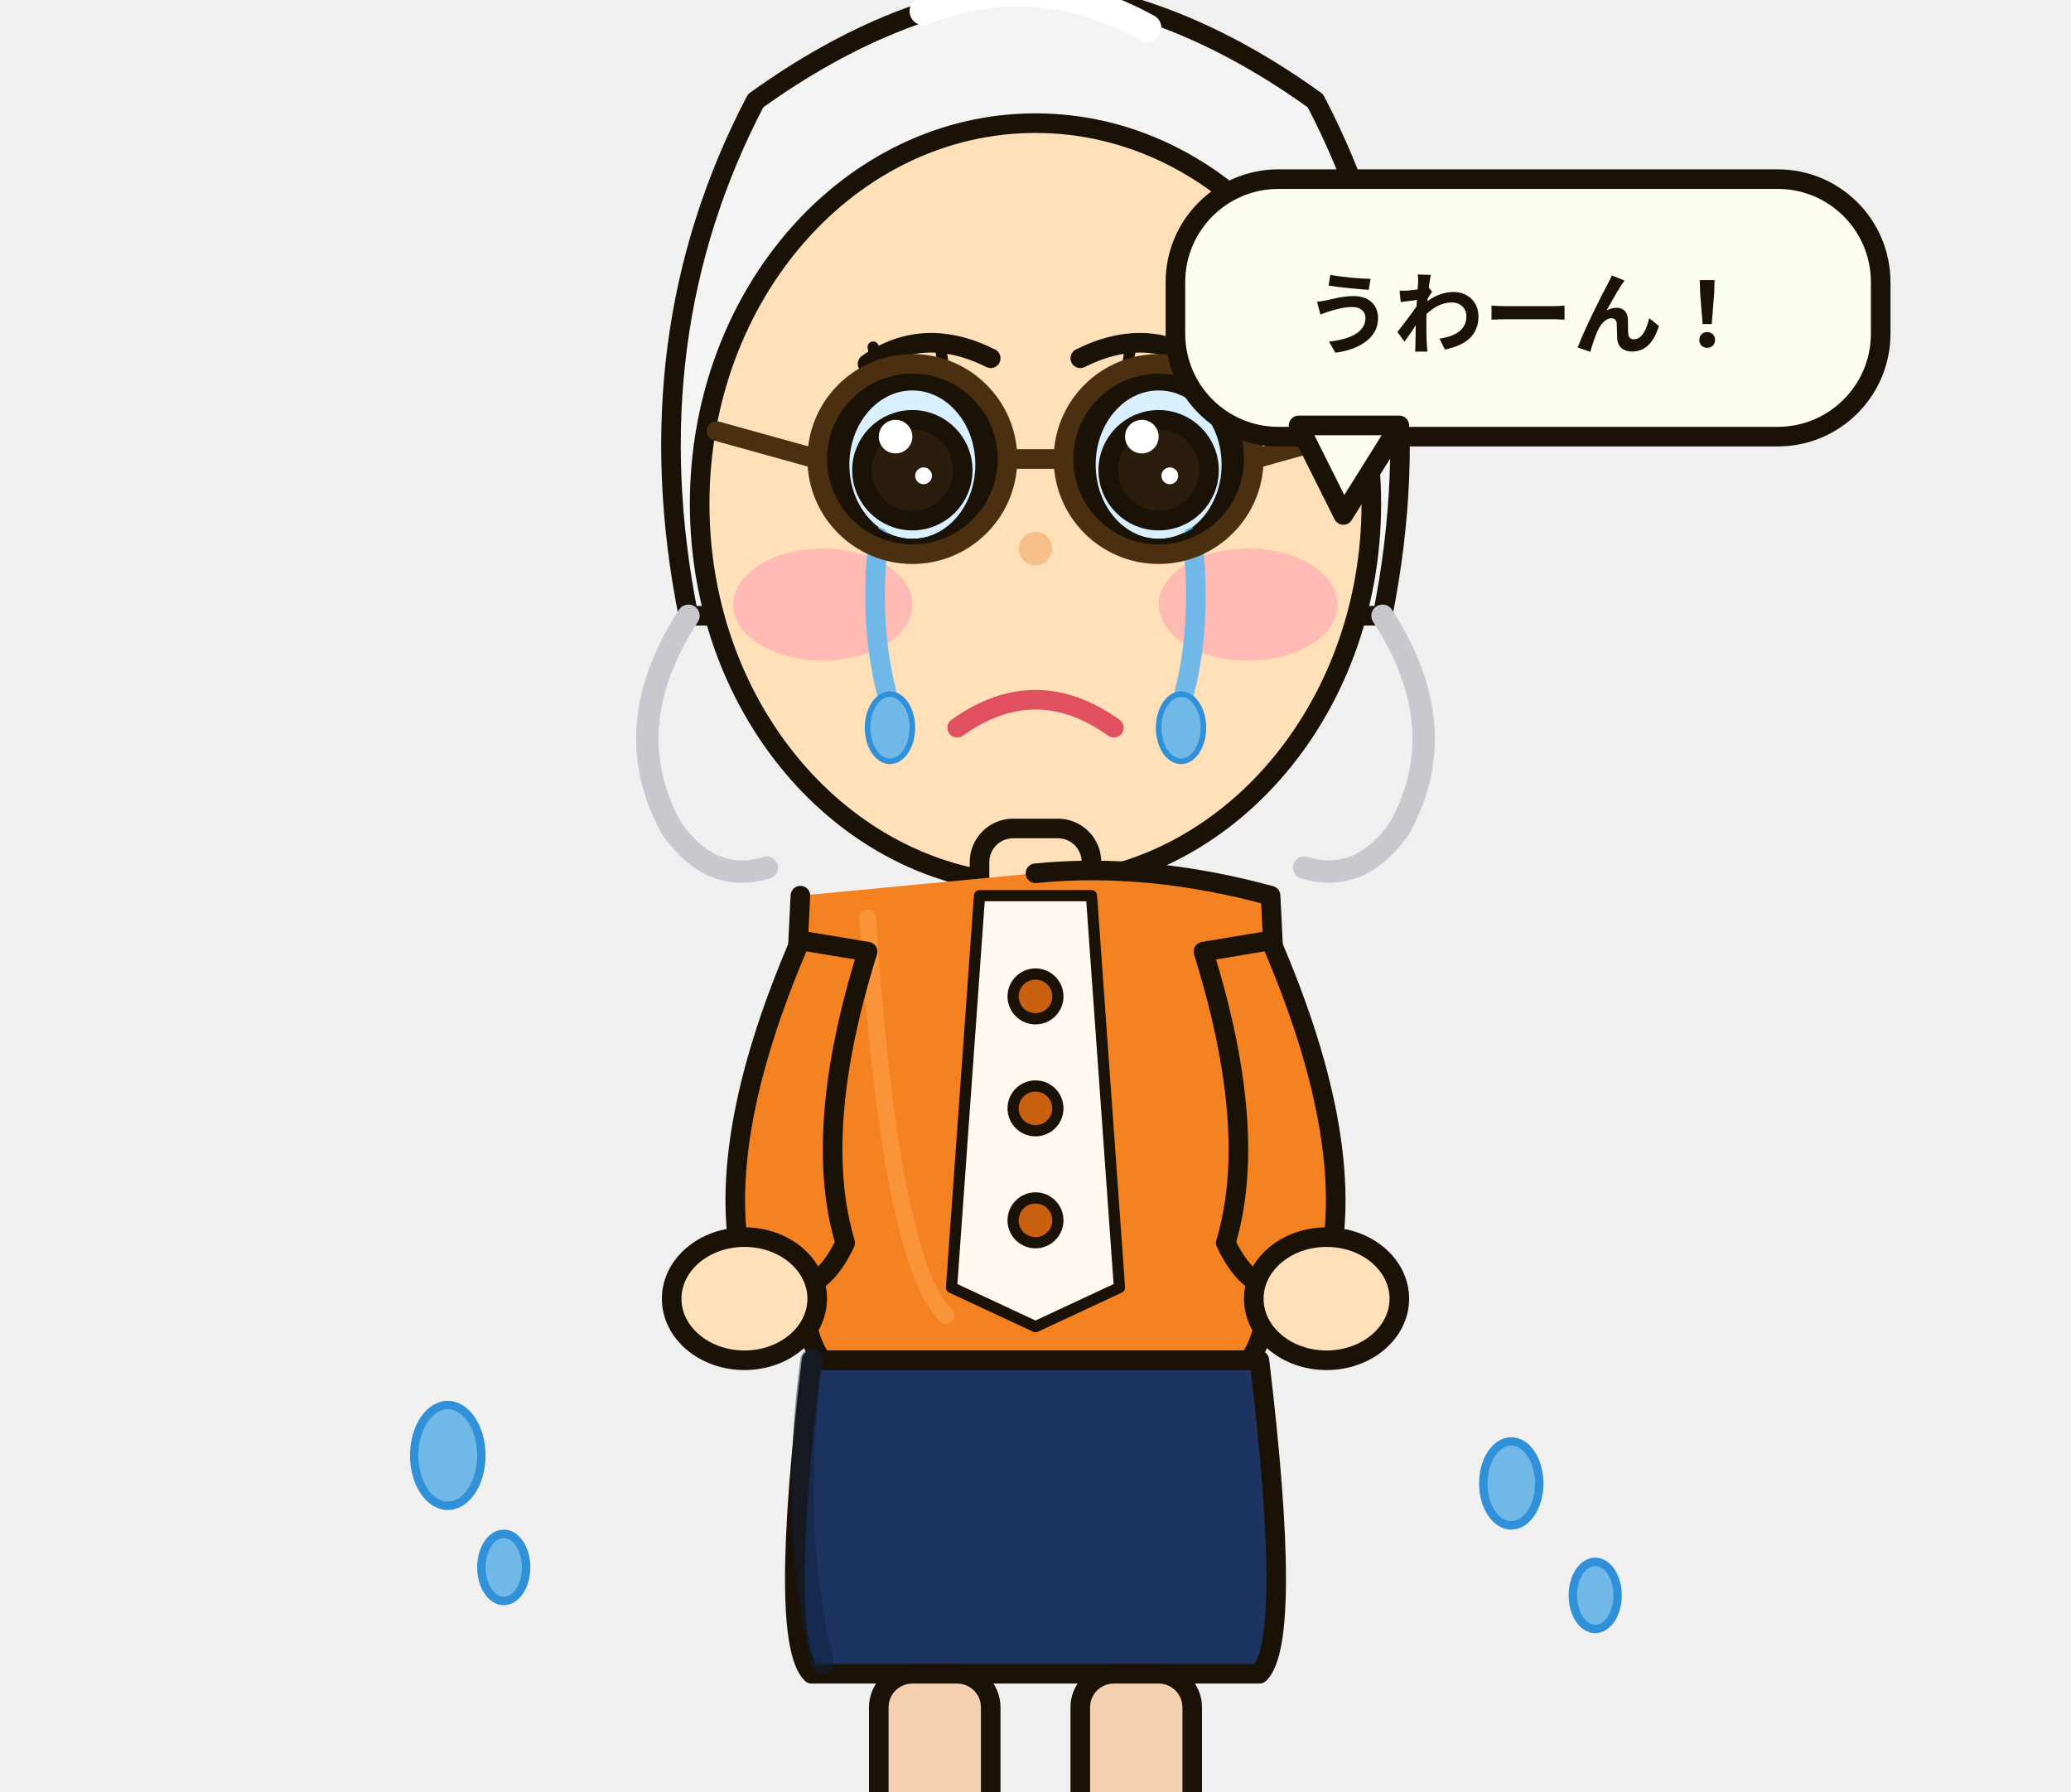
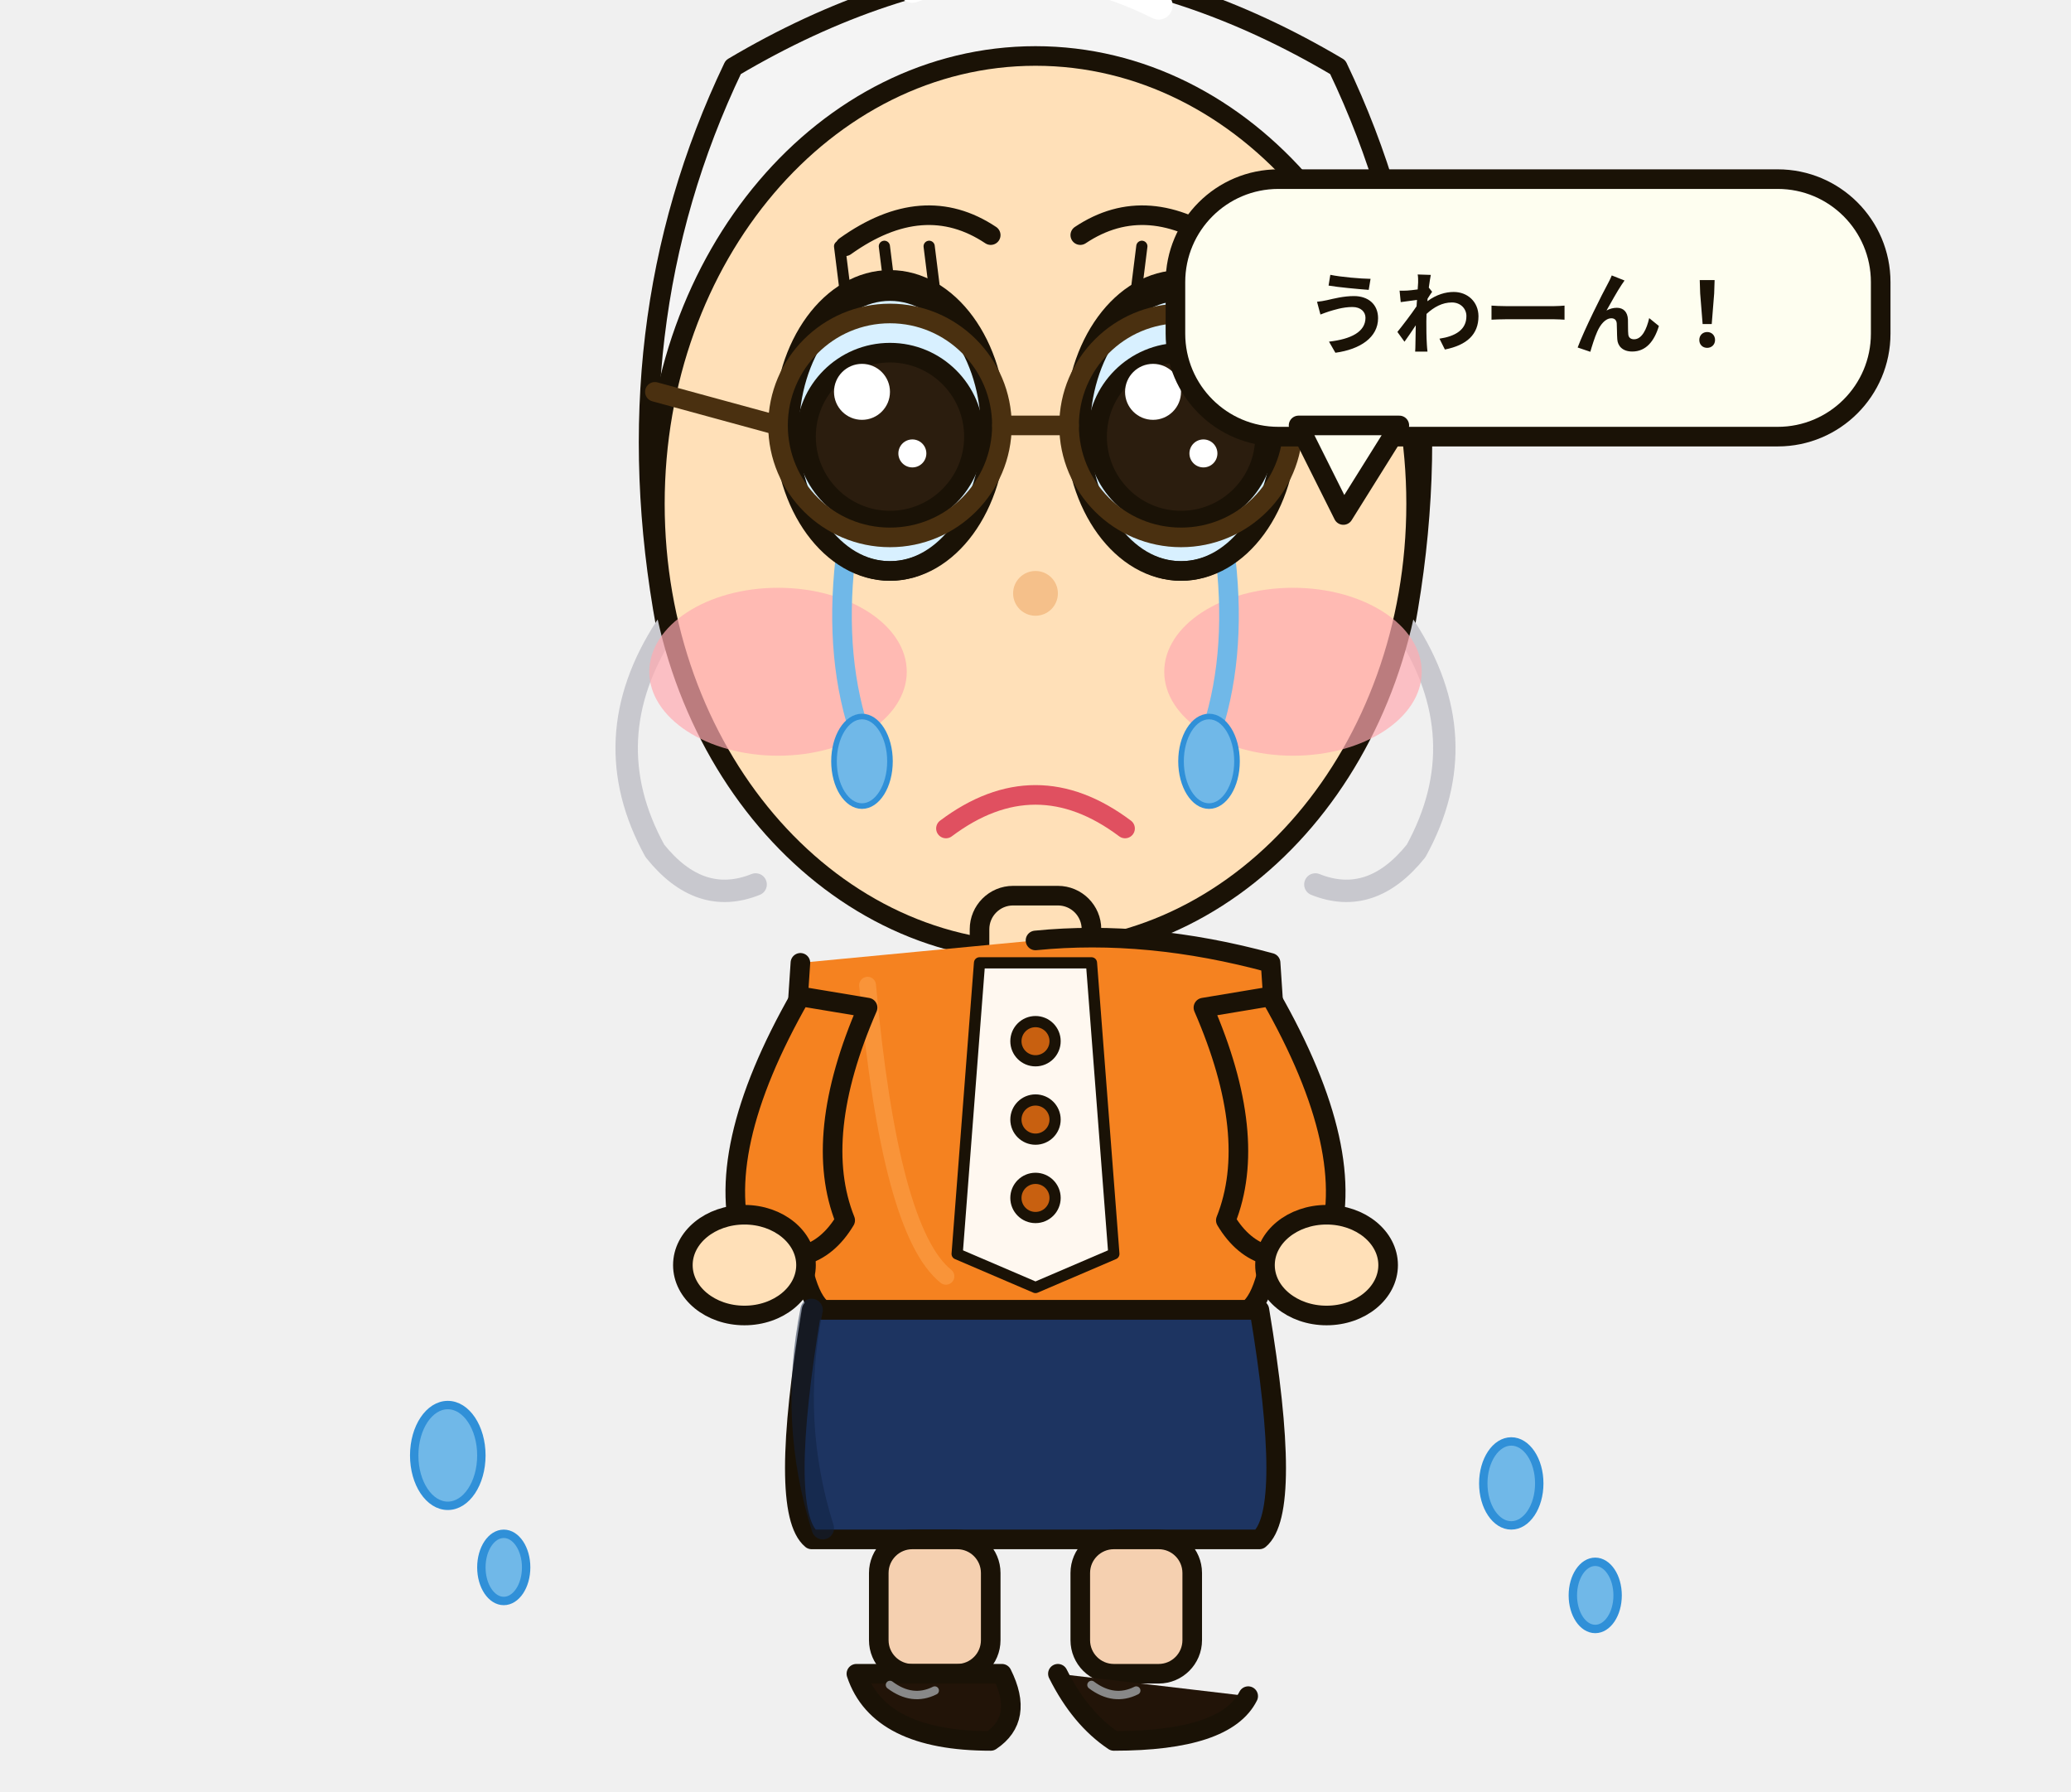
<svg xmlns="http://www.w3.org/2000/svg" width="370" height="320" viewBox="0 0 370 320">
  <ellipse cx="80" cy="260" rx="6" ry="9.0" fill="#70B8E8" stroke="#3090D8" stroke-width="1.5" />
  <ellipse cx="90" cy="280" rx="4" ry="6.0" fill="#70B8E8" stroke="#3090D8" stroke-width="1.5" />
  <ellipse cx="270" cy="265" rx="5" ry="7.5" fill="#70B8E8" stroke="#3090D8" stroke-width="1.5" />
  <ellipse cx="285" cy="285" rx="4" ry="6.0" fill="#70B8E8" stroke="#3090D8" stroke-width="1.5" />
-   <path d="M 123,110 Q 113,60 135,18 Q 160,0 185,-2 Q 210,0 235,18 Q 257,60 247,110 Z" fill="#F4F4F4" stroke="#1A1206" stroke-width="3.5" stroke-linecap="round" stroke-linejoin="round" />
-   <path d="M 123,110 Q 110,130 120,148 Q 127,158 137,155" fill="none" stroke="#C8C8CE" stroke-width="4" stroke-linecap="round" stroke-linejoin="round" />
-   <path d="M 247,110 Q 260,130 250,148 Q 243,158 233,155" fill="none" stroke="#C8C8CE" stroke-width="4" stroke-linecap="round" stroke-linejoin="round" />
-   <path d="M 165,2 Q 185,-6 205,5" fill="none" stroke="#FFFFFF" stroke-width="5" stroke-linecap="round" stroke-linejoin="round" />
-   <ellipse cx="185" cy="90" rx="60" ry="68" fill="#FFE0B8" stroke="#1A1206" stroke-width="3.5" />
-   <ellipse cx="147" cy="108" rx="16" ry="10" fill="#FFAAB0" stroke="none" stroke-width="0" opacity="0.7" />
-   <ellipse cx="223" cy="108" rx="16" ry="10" fill="#FFAAB0" stroke="none" stroke-width="0" opacity="0.7" />
-   <path d="M 155,65 Q 165,58 177,64" fill="none" stroke="#1A1206" stroke-width="3.5" stroke-linecap="round" stroke-linejoin="round" />
-   <path d="M 215,65 Q 205,58 193,64" fill="none" stroke="#1A1206" stroke-width="3.5" stroke-linecap="round" stroke-linejoin="round" />
-   <ellipse cx="163" cy="82" rx="14" ry="16" fill="#F5C08A" stroke="none" stroke-width="3.5" />
-   <ellipse cx="207" cy="82" rx="14" ry="16" fill="#F5C08A" stroke="none" stroke-width="3.5" />
-   <ellipse cx="163" cy="83" rx="13" ry="15" fill="#D8F0FF" stroke="#1A1206" stroke-width="3.5" />
-   <ellipse cx="207" cy="83" rx="13" ry="15" fill="#D8F0FF" stroke="#1A1206" stroke-width="3.5" />
-   <circle cx="163" cy="84" r="9" fill="#2B1D0E" stroke="#1A1206" stroke-width="3.5" />
-   <circle cx="207" cy="84" r="9" fill="#2B1D0E" stroke="#1A1206" stroke-width="3.5" />
-   <circle cx="160" cy="78" r="3" fill="#FFFFFF" stroke="none" stroke-width="3.5" />
-   <circle cx="204" cy="78" r="3" fill="#FFFFFF" stroke="none" stroke-width="3.5" />
-   <circle cx="165" cy="85" r="1.5" fill="#FFFFFF" stroke="none" stroke-width="3.5" />
-   <circle cx="209" cy="85" r="1.5" fill="#FFFFFF" stroke="none" stroke-width="3.5" />
-   <line x1="157" y1="68" x2="156" y2="62" stroke="#1A1206" stroke-width="2" stroke-linecap="round" />
-   <line x1="201" y1="68" x2="202" y2="62" stroke="#1A1206" stroke-width="2" stroke-linecap="round" />
-   <line x1="163" y1="68" x2="162" y2="62" stroke="#1A1206" stroke-width="2" stroke-linecap="round" />
-   <line x1="207" y1="68" x2="208" y2="62" stroke="#1A1206" stroke-width="2" stroke-linecap="round" />
-   <line x1="169" y1="68" x2="168" y2="62" stroke="#1A1206" stroke-width="2" stroke-linecap="round" />
-   <line x1="213" y1="68" x2="214" y2="62" stroke="#1A1206" stroke-width="2" stroke-linecap="round" />
-   <path d="M 157,96 Q 155,112 159,126" fill="none" stroke="#70B8E8" stroke-width="3.5" stroke-linecap="round" stroke-linejoin="round" />
-   <path d="M 213,96 Q 215,112 211,126" fill="none" stroke="#70B8E8" stroke-width="3.5" stroke-linecap="round" stroke-linejoin="round" />
-   <ellipse cx="159" cy="130" rx="4" ry="6" fill="#70B8E8" stroke="#3090D8" stroke-width="1" />
-   <ellipse cx="211" cy="130" rx="4" ry="6" fill="#70B8E8" stroke="#3090D8" stroke-width="1" />
-   <ellipse cx="163" cy="82" rx="14" ry="16" fill="none" stroke="#1A1206" stroke-width="3.5" />
-   <ellipse cx="207" cy="82" rx="14" ry="16" fill="none" stroke="#1A1206" stroke-width="3.5" />
-   <circle cx="185" cy="98" r="3" fill="#F5C08A" stroke="none" stroke-width="3.5" />
-   <path d="M 171,130 Q 185,120 199,130" fill="none" stroke="#E05060" stroke-width="3.5" stroke-linecap="round" stroke-linejoin="round" />
-   <circle cx="163" cy="82" r="17" fill="none" stroke="#4A3010" stroke-width="3.5" />
-   <circle cx="207" cy="82" r="17" fill="none" stroke="#4A3010" stroke-width="3.5" />
-   <line x1="180" y1="82" x2="190" y2="82" stroke="#4A3010" stroke-width="3.5" stroke-linecap="round" />
-   <line x1="146" y1="82" x2="128" y2="77" stroke="#4A3010" stroke-width="3.5" stroke-linecap="round" />
-   <line x1="224" y1="82" x2="242" y2="77" stroke="#4A3010" stroke-width="3.5" stroke-linecap="round" />
-   <rect x="175" y="148" width="20" height="18" rx="6" fill="#FFE0B8" stroke="#1A1206" stroke-width="3.5" />
-   <path d="M 143,160 Q 139,235 147,243 L 223,243 Q 231,235 227,160 Q 205,154 185,156 Q 165,154 Z" fill="#F58220" stroke="#1A1206" stroke-width="3.5" stroke-linecap="round" stroke-linejoin="round" />
-   <path d="M 155,164 Q 159,225 169,235" fill="none" stroke="#FFB060" stroke-width="3" stroke-linecap="round" stroke-linejoin="round" opacity="0.4" />
-   <path d="M 175,160 L 170,230 L 185,237 L 200,230 L 195,160 Z" fill="#FFF8F0" stroke="#1A1206" stroke-width="2" stroke-linecap="round" stroke-linejoin="round" />
-   <circle cx="185" cy="178" r="4" fill="#C86010" stroke="#1A1206" stroke-width="2" />
-   <circle cx="185" cy="198" r="4" fill="#C86010" stroke="#1A1206" stroke-width="2" />
-   <circle cx="185" cy="218" r="4" fill="#C86010" stroke="#1A1206" stroke-width="2" />
-   <path d="M 143,168 Q 127,205 133,228 Q 145,235 151,222 Q 145,202 155,170 Z" fill="#F58220" stroke="#1A1206" stroke-width="3.5" stroke-linecap="round" stroke-linejoin="round" />
-   <ellipse cx="133" cy="232" rx="13" ry="11" fill="#FFE0B8" stroke="#1A1206" stroke-width="3.5" />
-   <path d="M 227,168 Q 243,205 237,228 Q 225,235 219,222 Q 225,202 215,170 Z" fill="#F58220" stroke="#1A1206" stroke-width="3.5" stroke-linecap="round" stroke-linejoin="round" />
-   <ellipse cx="237" cy="232" rx="13" ry="11" fill="#FFE0B8" stroke="#1A1206" stroke-width="3.5" />
-   <path d="M 145,243 Q 139,293 145,299 L 225,299 Q 231,293 225,243 Z" fill="#1D3461" stroke="#1A1206" stroke-width="3.5" stroke-linecap="round" stroke-linejoin="round" />
-   <path d="M 145,243 Q 141,273 147,297" fill="none" stroke="#0F1F3D" stroke-width="4" stroke-linecap="round" stroke-linejoin="round" opacity="0.5" />
-   <rect x="157" y="299" width="20" height="38" rx="6" fill="#F5D0B0" stroke="#1A1206" stroke-width="3.5" />
-   <rect x="193" y="299" width="20" height="38" rx="6" fill="#F5D0B0" stroke="#1A1206" stroke-width="3.5" />
-   <path d="M 153,337 Q 157,353 177,353 Q 183,347 179,337 Z" fill="#221408" stroke="#1A1206" stroke-width="3.5" stroke-linecap="round" stroke-linejoin="round" />
-   <path d="M 189,337 Q 193,347 199,353 Q 219,353 223,343 Q 219,337 Z" fill="#221408" stroke="#1A1206" stroke-width="3.5" stroke-linecap="round" stroke-linejoin="round" />
-   <path d="M 159,339 Q 163,343 167,341" fill="none" stroke="#888" stroke-width="1.5" stroke-linecap="round" stroke-linejoin="round" />
-   <path d="M 195,339 Q 199,343 203,341" fill="none" stroke="#888" stroke-width="1.5" stroke-linecap="round" stroke-linejoin="round" />
+   <path d="M 119,112 Q 109,58 131,12 Q 158,-4 185,-6 Q 212,-4 239,12 Q 261,58 251,112 Z" fill="#F4F4F4" stroke="#1A1206" stroke-width="3.5" stroke-linecap="round" stroke-linejoin="round" />
+   <path d="M 119,112 Q 106,132 117,152 Q 125,162 135,158" fill="none" stroke="#C8C8CE" stroke-width="4" stroke-linecap="round" stroke-linejoin="round" />
+   <path d="M 251,112 Q 264,132 253,152 Q 245,162 235,158" fill="none" stroke="#C8C8CE" stroke-width="4" stroke-linecap="round" stroke-linejoin="round" />
+   <path d="M 163,-2 Q 185,-10 207,1" fill="none" stroke="#FFFFFF" stroke-width="5" stroke-linecap="round" stroke-linejoin="round" />
+   <ellipse cx="185" cy="90" rx="68" ry="80" fill="#FFE0B8" stroke="#1A1206" stroke-width="3.5" />
+   <ellipse cx="139" cy="120" rx="23" ry="15" fill="#FFAAB0" stroke="none" stroke-width="0" opacity="0.7" />
+   <ellipse cx="231" cy="120" rx="23" ry="15" fill="#FFAAB0" stroke="none" stroke-width="0" opacity="0.7" />
+   <path d="M 151,44 Q 165,34 177,42" fill="none" stroke="#1A1206" stroke-width="3.5" stroke-linecap="round" stroke-linejoin="round" />
+   <path d="M 219,44 Q 205,34 193,42" fill="none" stroke="#1A1206" stroke-width="3.5" stroke-linecap="round" stroke-linejoin="round" />
+   <ellipse cx="159" cy="76" rx="19" ry="26" fill="#F5C08A" stroke="none" stroke-width="3.5" />
+   <ellipse cx="211" cy="76" rx="19" ry="26" fill="#F5C08A" stroke="none" stroke-width="3.5" />
+   <ellipse cx="159" cy="77" rx="18" ry="25" fill="#D8F0FF" stroke="#1A1206" stroke-width="3.5" />
+   <ellipse cx="211" cy="77" rx="18" ry="25" fill="#D8F0FF" stroke="#1A1206" stroke-width="3.5" />
+   <circle cx="159" cy="78" r="15" fill="#2B1D0E" stroke="#1A1206" stroke-width="3.5" />
+   <circle cx="211" cy="78" r="15" fill="#2B1D0E" stroke="#1A1206" stroke-width="3.5" />
+   <circle cx="154" cy="70" r="5" fill="#FFFFFF" stroke="none" stroke-width="3.5" />
+   <circle cx="206" cy="70" r="5" fill="#FFFFFF" stroke="none" stroke-width="3.5" />
+   <circle cx="163" cy="81" r="2.5" fill="#FFFFFF" stroke="none" stroke-width="3.5" />
+   <circle cx="215" cy="81" r="2.5" fill="#FFFFFF" stroke="none" stroke-width="3.5" />
+   <line x1="151" y1="52" x2="150" y2="44" stroke="#1A1206" stroke-width="2" stroke-linecap="round" />
+   <line x1="203" y1="52" x2="204" y2="44" stroke="#1A1206" stroke-width="2" stroke-linecap="round" />
+   <line x1="159" y1="52" x2="158" y2="44" stroke="#1A1206" stroke-width="2" stroke-linecap="round" />
+   <line x1="211" y1="52" x2="212" y2="44" stroke="#1A1206" stroke-width="2" stroke-linecap="round" />
+   <line x1="167" y1="52" x2="166" y2="44" stroke="#1A1206" stroke-width="2" stroke-linecap="round" />
+   <line x1="219" y1="52" x2="220" y2="44" stroke="#1A1206" stroke-width="2" stroke-linecap="round" />
+   <path d="M 151,100 Q 149,118 154,132" fill="none" stroke="#70B8E8" stroke-width="3.5" stroke-linecap="round" stroke-linejoin="round" />
+   <path d="M 219,100 Q 221,118 216,132" fill="none" stroke="#70B8E8" stroke-width="3.5" stroke-linecap="round" stroke-linejoin="round" />
+   <ellipse cx="154" cy="136" rx="5" ry="8" fill="#70B8E8" stroke="#3090D8" stroke-width="1" />
+   <ellipse cx="216" cy="136" rx="5" ry="8" fill="#70B8E8" stroke="#3090D8" stroke-width="1" />
+   <ellipse cx="159" cy="76" rx="19" ry="26" fill="none" stroke="#1A1206" stroke-width="3.5" />
+   <ellipse cx="211" cy="76" rx="19" ry="26" fill="none" stroke="#1A1206" stroke-width="3.5" />
+   <circle cx="185" cy="106" r="4" fill="#F5C08A" stroke="none" stroke-width="3.5" />
+   <path d="M 169,148 Q 185,136 201,148" fill="none" stroke="#E05060" stroke-width="3.5" stroke-linecap="round" stroke-linejoin="round" />
+   <circle cx="159" cy="76" r="20" fill="none" stroke="#4A3010" stroke-width="3.5" />
+   <circle cx="211" cy="76" r="20" fill="none" stroke="#4A3010" stroke-width="3.5" />
+   <line x1="179" y1="76" x2="191" y2="76" stroke="#4A3010" stroke-width="3.5" stroke-linecap="round" />
+   <line x1="139" y1="76" x2="117" y2="70" stroke="#4A3010" stroke-width="3.5" stroke-linecap="round" />
+   <line x1="231" y1="76" x2="253" y2="70" stroke="#4A3010" stroke-width="3.5" stroke-linecap="round" />
+   <rect x="175" y="160" width="20" height="18" rx="6" fill="#FFE0B8" stroke="#1A1206" stroke-width="3.5" />
+   <path d="M 143,172 Q 139,228 147,234 L 223,234 Q 231,228 227,172 Q 205,166 185,168 Q 165,166 Z" fill="#F58220" stroke="#1A1206" stroke-width="3.5" stroke-linecap="round" stroke-linejoin="round" />
+   <path d="M 155,176 Q 159,220 169,228" fill="none" stroke="#FFB060" stroke-width="3" stroke-linecap="round" stroke-linejoin="round" opacity="0.4" />
+   <path d="M 175,172 L 171,224 L 185,230 L 199,224 L 195,172 Z" fill="#FFF8F0" stroke="#1A1206" stroke-width="2" stroke-linecap="round" stroke-linejoin="round" />
+   <circle cx="185" cy="186" r="3.5" fill="#C86010" stroke="#1A1206" stroke-width="2" />
+   <circle cx="185" cy="200" r="3.5" fill="#C86010" stroke="#1A1206" stroke-width="2" />
+   <circle cx="185" cy="214" r="3.5" fill="#C86010" stroke="#1A1206" stroke-width="2" />
+   <path d="M 143,178 Q 127,206 133,223 Q 145,228 151,218 Q 145,203 155,180 Z" fill="#F58220" stroke="#1A1206" stroke-width="3.5" stroke-linecap="round" stroke-linejoin="round" />
+   <ellipse cx="133" cy="226" rx="11" ry="9" fill="#FFE0B8" stroke="#1A1206" stroke-width="3.5" />
+   <path d="M 227,178 Q 243,206 237,223 Q 225,228 219,218 Q 225,203 215,180 Z" fill="#F58220" stroke="#1A1206" stroke-width="3.5" stroke-linecap="round" stroke-linejoin="round" />
+   <ellipse cx="237" cy="226" rx="11" ry="9" fill="#FFE0B8" stroke="#1A1206" stroke-width="3.5" />
+   <path d="M 145,234 Q 139,270 145,275 L 225,275 Q 231,270 225,234 Z" fill="#1D3461" stroke="#1A1206" stroke-width="3.5" stroke-linecap="round" stroke-linejoin="round" />
+   <path d="M 145,234 Q 141,254 147,273" fill="none" stroke="#0F1F3D" stroke-width="4" stroke-linecap="round" stroke-linejoin="round" opacity="0.5" />
+   <rect x="157" y="275" width="20" height="24" rx="6" fill="#F5D0B0" stroke="#1A1206" stroke-width="3.5" />
+   <rect x="193" y="275" width="20" height="24" rx="6" fill="#F5D0B0" stroke="#1A1206" stroke-width="3.5" />
+   <path d="M 153,299 Q 157,311 177,311 Q 183,307 179,299 Z" fill="#221408" stroke="#1A1206" stroke-width="3.5" stroke-linecap="round" stroke-linejoin="round" />
+   <path d="M 189,299 Q 193,307 199,311 Q 219,311 223,303 Q 219,299 Z" fill="#221408" stroke="#1A1206" stroke-width="3.5" stroke-linecap="round" stroke-linejoin="round" />
+   <path d="M 159,301 Q 163,304 167,302" fill="none" stroke="#888" stroke-width="1.5" stroke-linecap="round" stroke-linejoin="round" />
+   <path d="M 195,301 Q 199,304 203,302" fill="none" stroke="#888" stroke-width="1.5" stroke-linecap="round" stroke-linejoin="round" />
  <rect x="210" y="32" width="126" height="46" rx="18.4" fill="#FEFEF0" stroke="#1A1206" stroke-width="3.5" />
  <path d="M 232,76 L 240,92 L 250,76 Z" fill="#FEFEF0" stroke="#1A1206" stroke-width="3.5" stroke-linecap="round" stroke-linejoin="round" />
  <text x="273" y="62" font-size="16" font-weight="bold" font-family="'Hiragino Maru Gothic Pro', 'Rounded Mplus 1c', sans-serif" fill="#1A1206" text-anchor="middle">うわーん！</text>
</svg>
